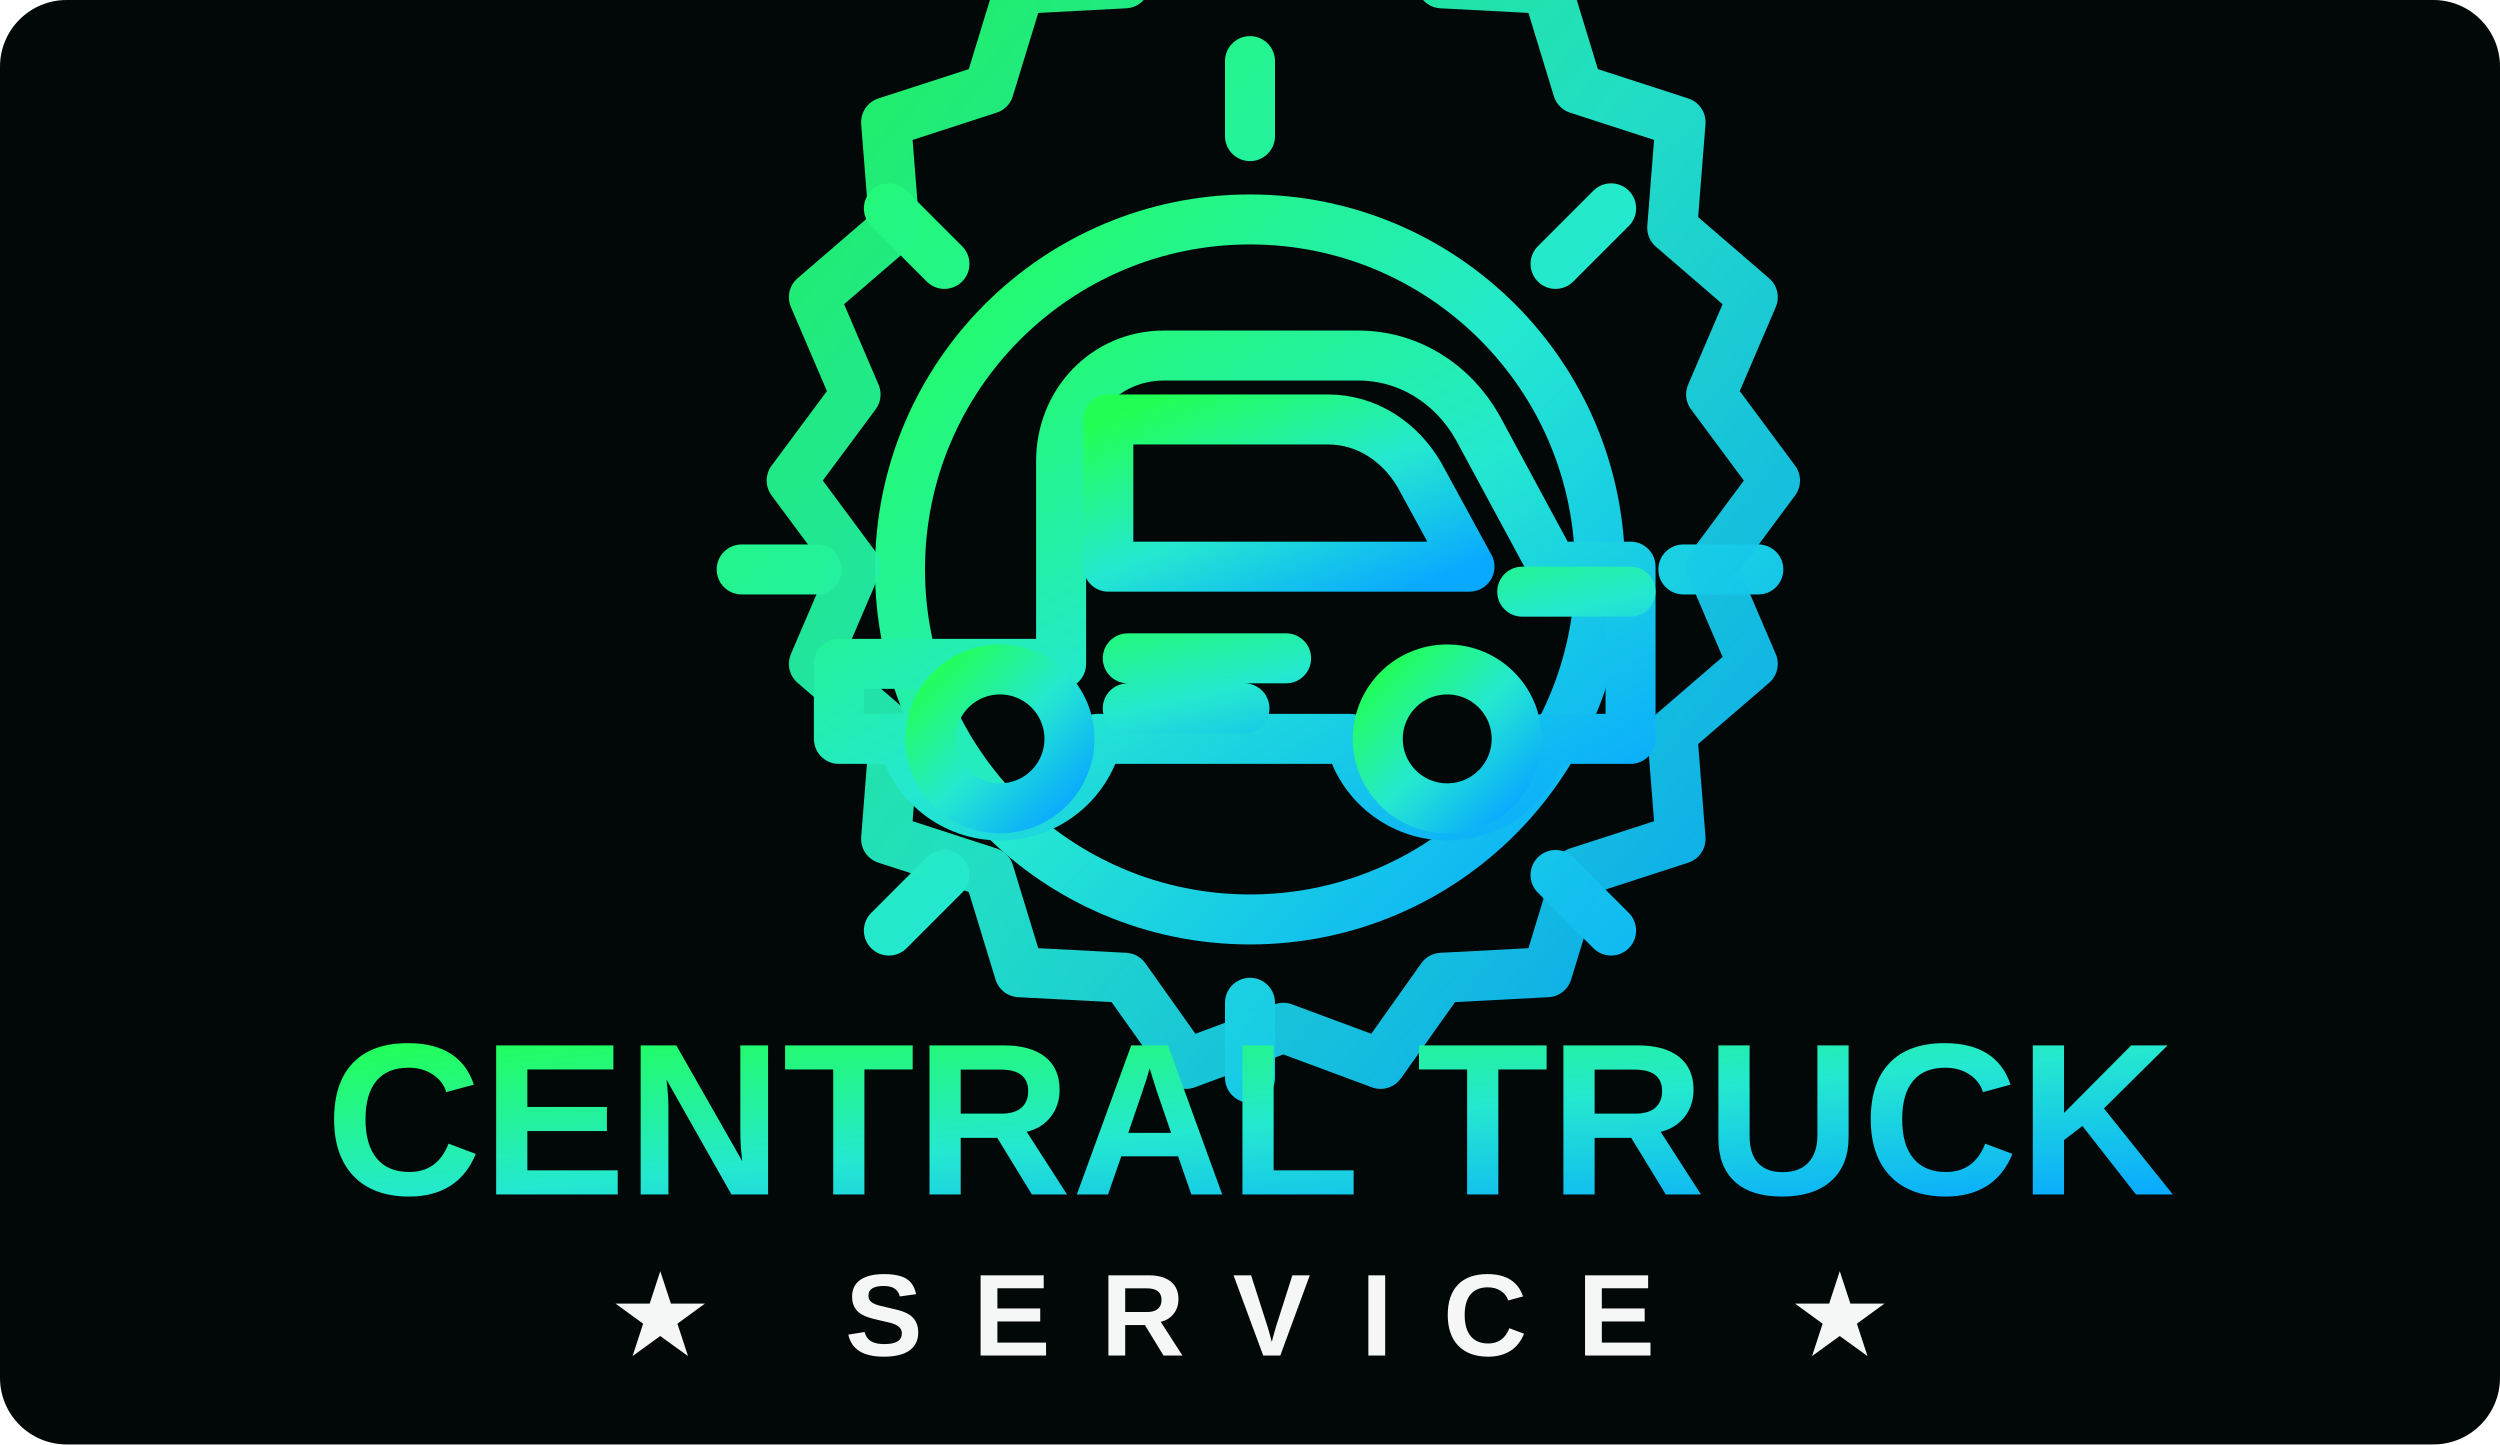
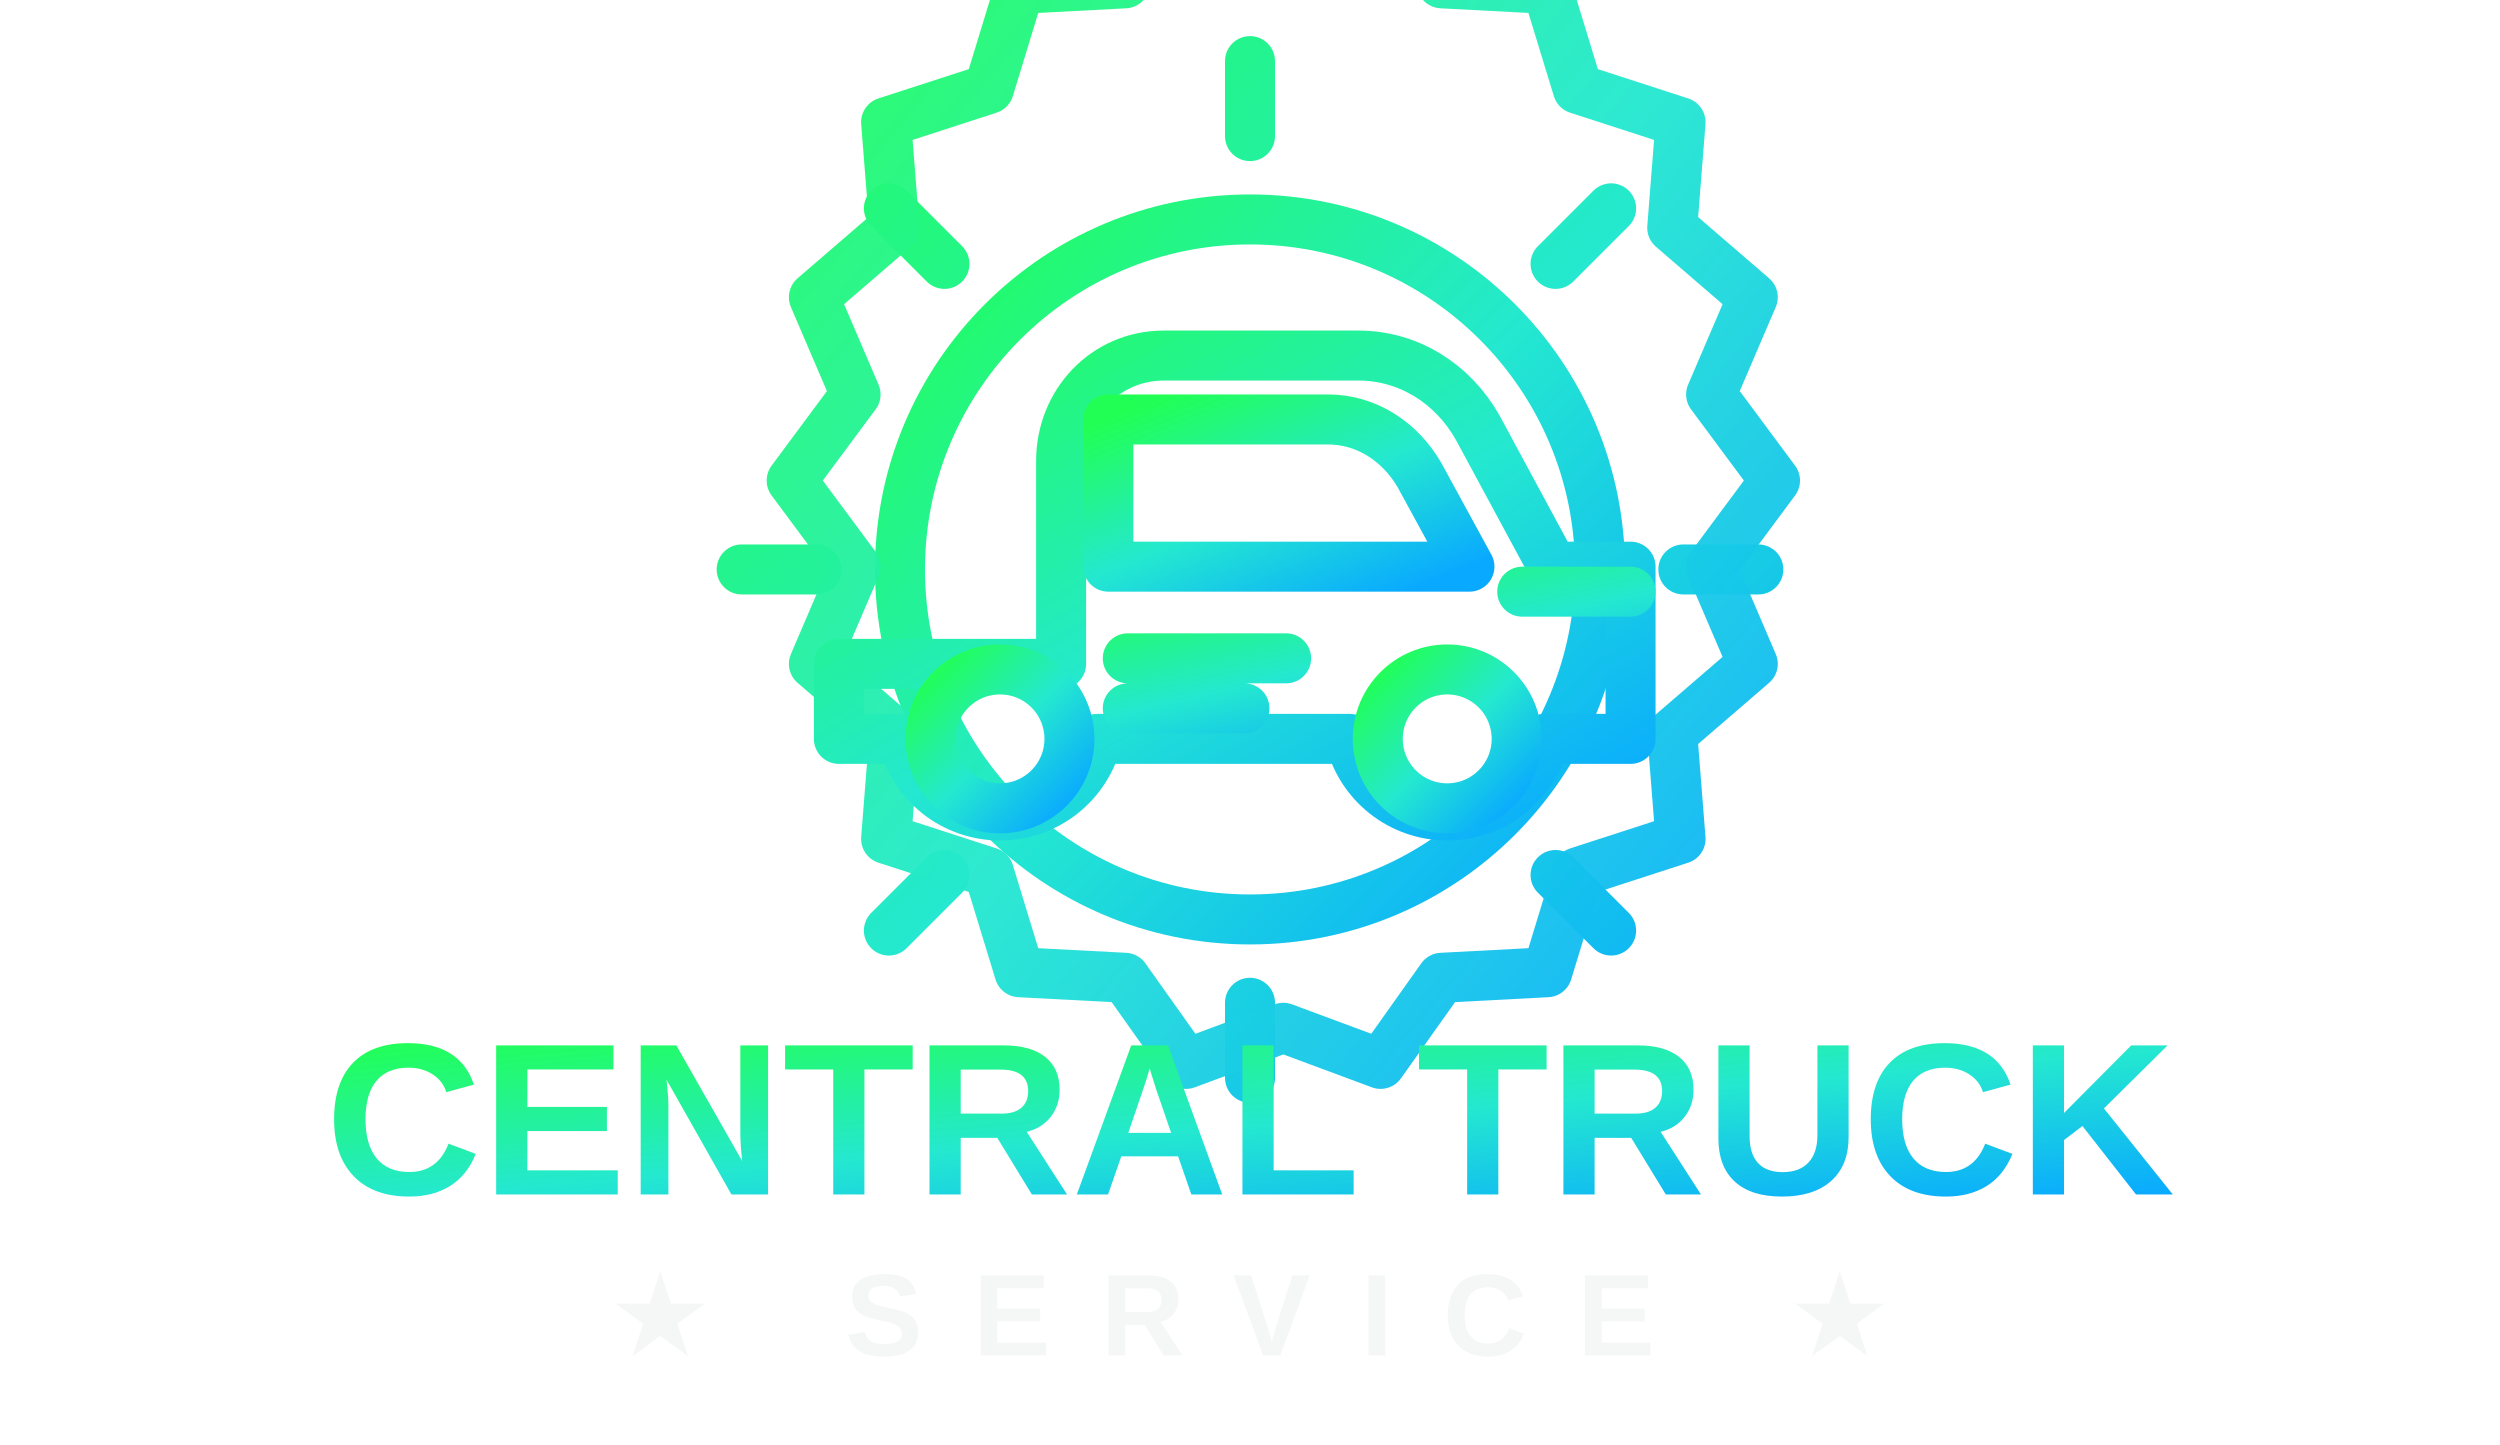
<svg xmlns="http://www.w3.org/2000/svg" viewBox="0 0 900 520" role="img" aria-label="Central Truck Service">
  <defs>
    <linearGradient id="g" x1="0" y1="0" x2="1" y2="1">
      <stop stop-color="#22ff54" />
      <stop offset=".52" stop-color="#24e8d0" />
      <stop offset="1" stop-color="#09a9ff" />
    </linearGradient>
  </defs>
-   <rect width="900" height="520" rx="24" fill="#020807" />
  <g fill="none" stroke="url(#g)" stroke-width="18" stroke-linecap="round" stroke-linejoin="round">
    <circle cx="450" cy="205" r="126" />
    <path d="M450 49v-27m0 366v-27M294 205h-27m366 0h-27M340 95l-20-20m240 240 20 20M560 95l20-20M340 315l-20 20" />
    <path d="M322 82l-29 25 15 35-23 31 23 31-15 35 29 25-3 38 37 12 11 36 38 2 22 31 35-13 35 13 22-31 38-2 11-36 37-12-3-38 29-25-15-35 23-31-23-31 15-35-29-25 3-38-37-12-11-36-38-2-22-31-35 13-35-13-22 31-38 2-11 36-37 12z" opacity=".95" />
    <path d="M352 239h30v-73c0-21 16-38 37-38h70c18 0 34 10 43 26l27 50h28v62h-31a36 36 0 0 1-70 0h-91a36 36 0 0 1-70 0h-23v-27h40z" />
    <path d="M399 151h79c14 0 26 8 33 20l18 33H399z" />
    <circle cx="360" cy="266" r="25" />
    <circle cx="521" cy="266" r="25" />
    <path d="M548 213h39m-181 24h57m-57 18h42" />
  </g>
  <text x="450" y="430" text-anchor="middle" font-family="Arial Black,Arial,sans-serif" font-size="78" font-weight="900" fill="url(#g)">CENTRAL TRUCK</text>
  <text x="450" y="488" text-anchor="middle" font-family="Arial,sans-serif" font-size="42" font-weight="600" letter-spacing="18" fill="#f5f7f6">★ SERVICE ★</text>
</svg>
